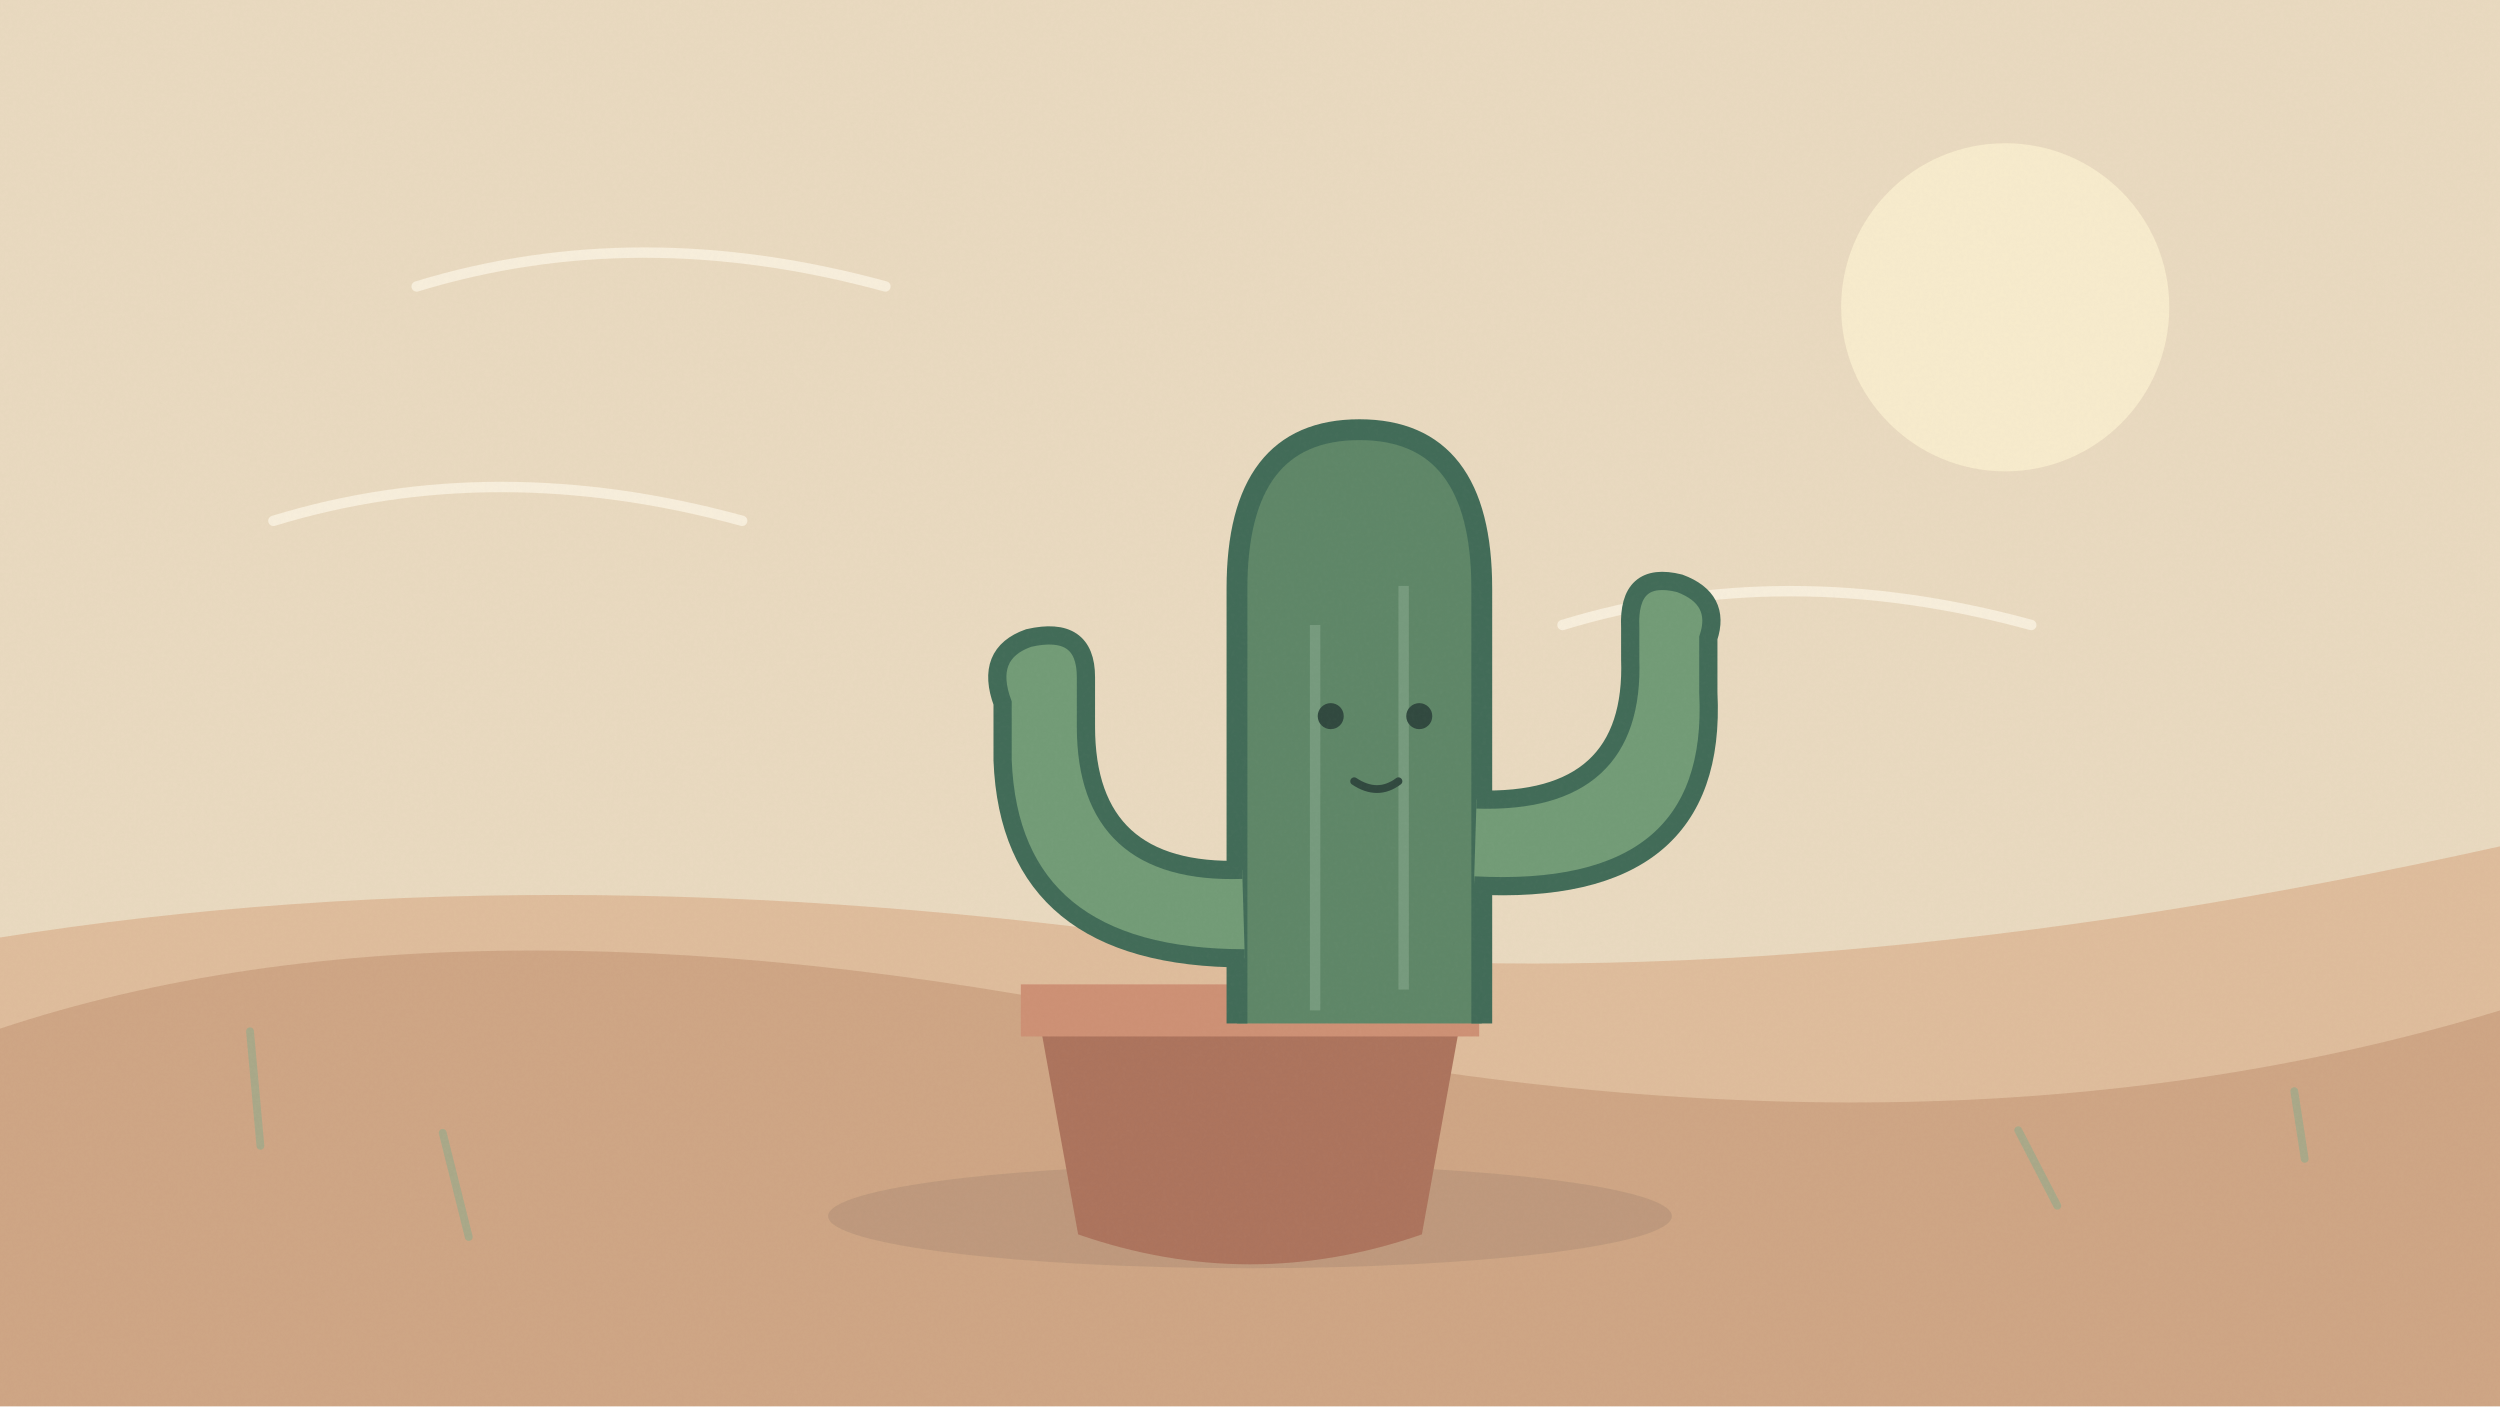
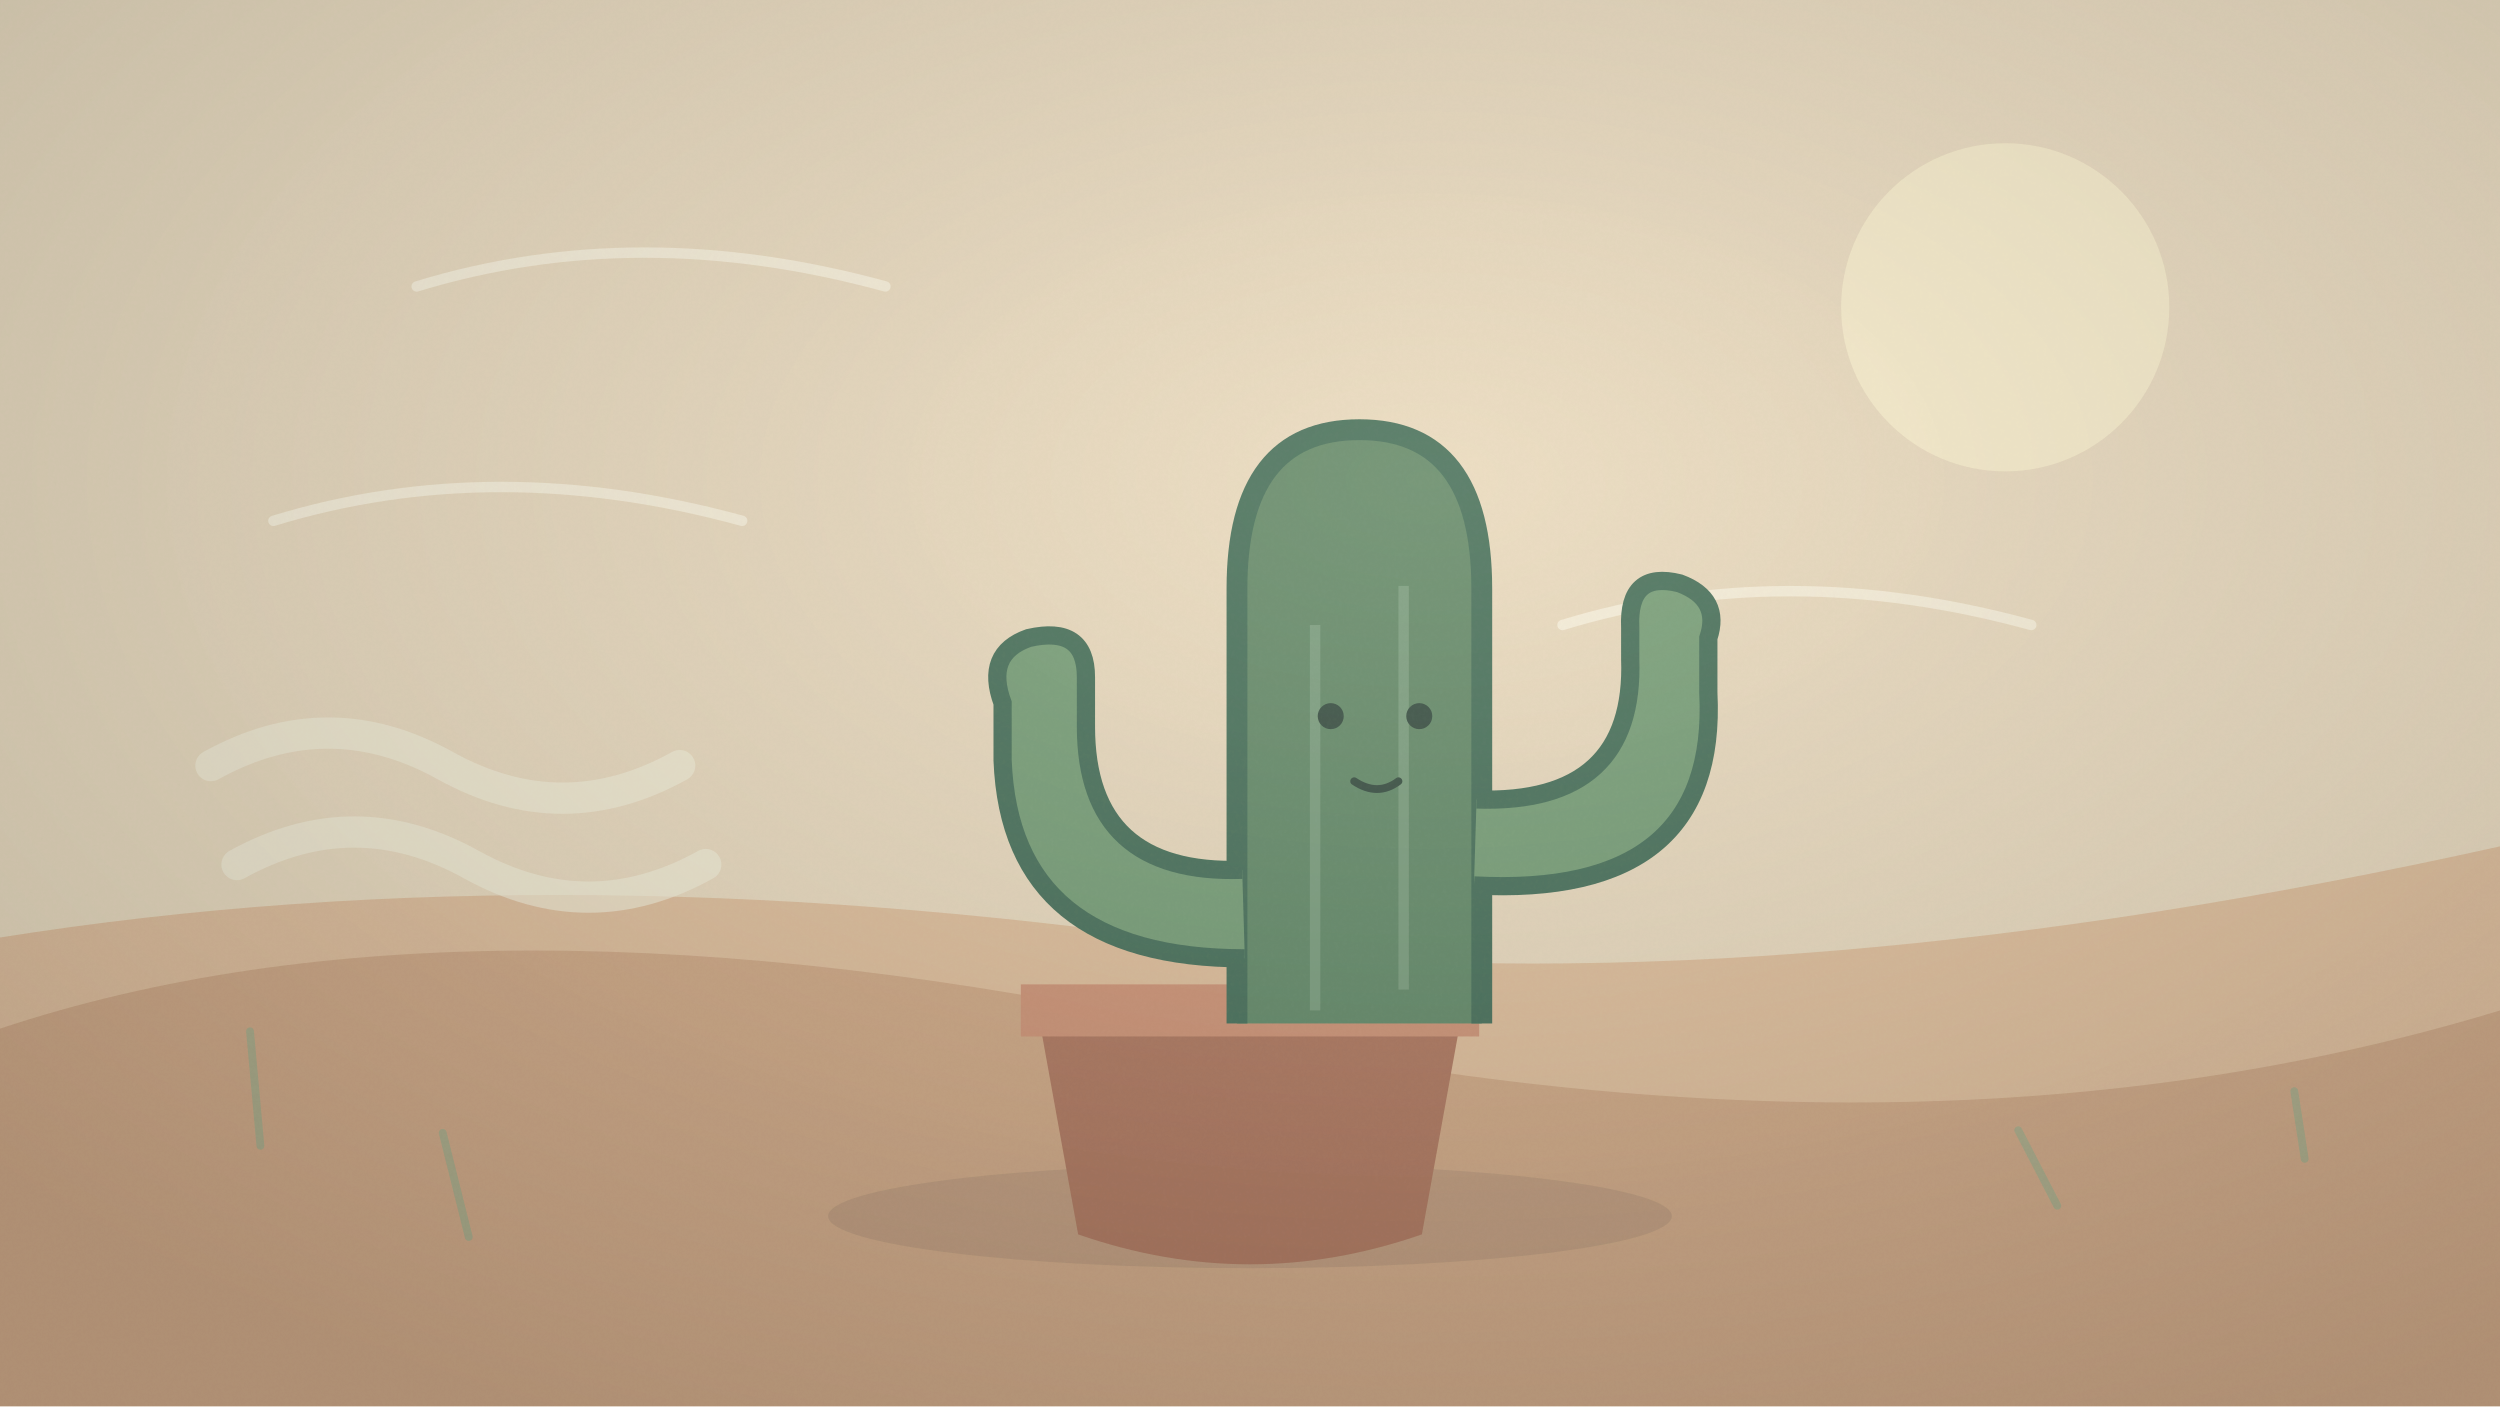
<svg xmlns="http://www.w3.org/2000/svg" viewBox="0 0 960 540" role="img" aria-label="The Long Wind">
  <defs>
    <filter id="grain">
      <feTurbulence type="fractalNoise" baseFrequency=".65" numOctaves="2" seed="9" stitchTiles="stitch" />
      <feColorMatrix type="saturate" values="0" />
      <feComponentTransfer>
        <feFuncA type="linear" slope=".045" />
      </feComponentTransfer>
    </filter>
+     <radialGradient id="v19glow" cx="57%" cy="34%" r="75%">
+       <stop stop-color="#fff9dc" stop-opacity=".16" />
+       <stop offset="1" stop-color="#1a251d" stop-opacity=".17" />
+     </radialGradient>
  </defs>
  <rect width="960" height="540" fill="#e9d9bf" />
  <path d="M0 360 Q220 325 480 365 Q690 385 960 325 V540 H0Z" fill="#d6a47e" opacity=".55" />
  <path d="M0 395 Q180 335 460 395 T960 388V540H0Z" fill="#bd8e6d" opacity=".5" />
  <circle cx="770" cy="118" r="63" fill="#fff5d2" opacity=".65" />
  <path d="M105 200q85 -26 180 0" fill="none" stroke="#fff9e9" opacity=".65" stroke-width="4" stroke-linecap="round" />
  <path d="M600 240q85 -26 180 0" fill="none" stroke="#fff9e9" opacity=".65" stroke-width="4" stroke-linecap="round" />
  <path d="M160 110q85 -26 180 0" fill="none" stroke="#fff9e9" opacity=".65" stroke-width="4" stroke-linecap="round" />
  <ellipse cx="480" cy="467" rx="162" ry="20" fill="#554b47" opacity=".14" />
  <path d="M397 380H563L546 474Q480 497 414 474Z" fill="#ac735c" />
  <path d="M392 378H568V398H392Z" fill="#cd9074" />
  <path d="M100 440l-4 -44" stroke="#8aab8b" stroke-width="3" opacity=".55" stroke-linecap="round" />
  <path d="M180 475l-10 -40" stroke="#8aab8b" stroke-width="3" opacity=".55" stroke-linecap="round" />
  <path d="M790 463l-15 -29" stroke="#8aab8b" stroke-width="3" opacity=".55" stroke-linecap="round" />
  <path d="M885 445l-4 -26" stroke="#8aab8b" stroke-width="3" opacity=".55" stroke-linecap="round" />
  <path d="M475 393V226Q475 165 522 165Q569 165 569 226V393" fill="#5e8667" stroke="#416b57" stroke-width="8" />
  <path d="M477 334Q417 336 417 279V260Q417 240 395 245Q378 251 385 270V292Q388 368 478 368" fill="#729b76" stroke="#416b57" stroke-width="7" />
  <path d="M567 307Q628 309 626 253V241Q625 219 645 224Q661 230 656 245V266Q660 345 566 340" fill="#729b76" stroke="#416b57" stroke-width="7" />
  <path d="M505 240v148M539 225v155" stroke="#9fbaa0" opacity=".38" stroke-width="4" />
  <circle cx="511" cy="275" r="5" fill="#30483e" />
  <circle cx="545" cy="275" r="5" fill="#30483e" />
  <path d="M520 300q9 6 17 0" stroke="#30483e" stroke-width="3" fill="none" stroke-linecap="round" />
  <rect width="960" height="540" filter="url(#grain)" opacity=".6" />
+   <g opacity=".60">
+     <path d="M81 294q45 -25 90 0t90 0M91 332q45 -25 90 0t90 0" stroke="#f5f1df" stroke-width="12" fill="none" stroke-linecap="round" />
+   </g>
+   <rect width="960" height="540" fill="url(#v19glow)" pointer-events="none" />
</svg>
